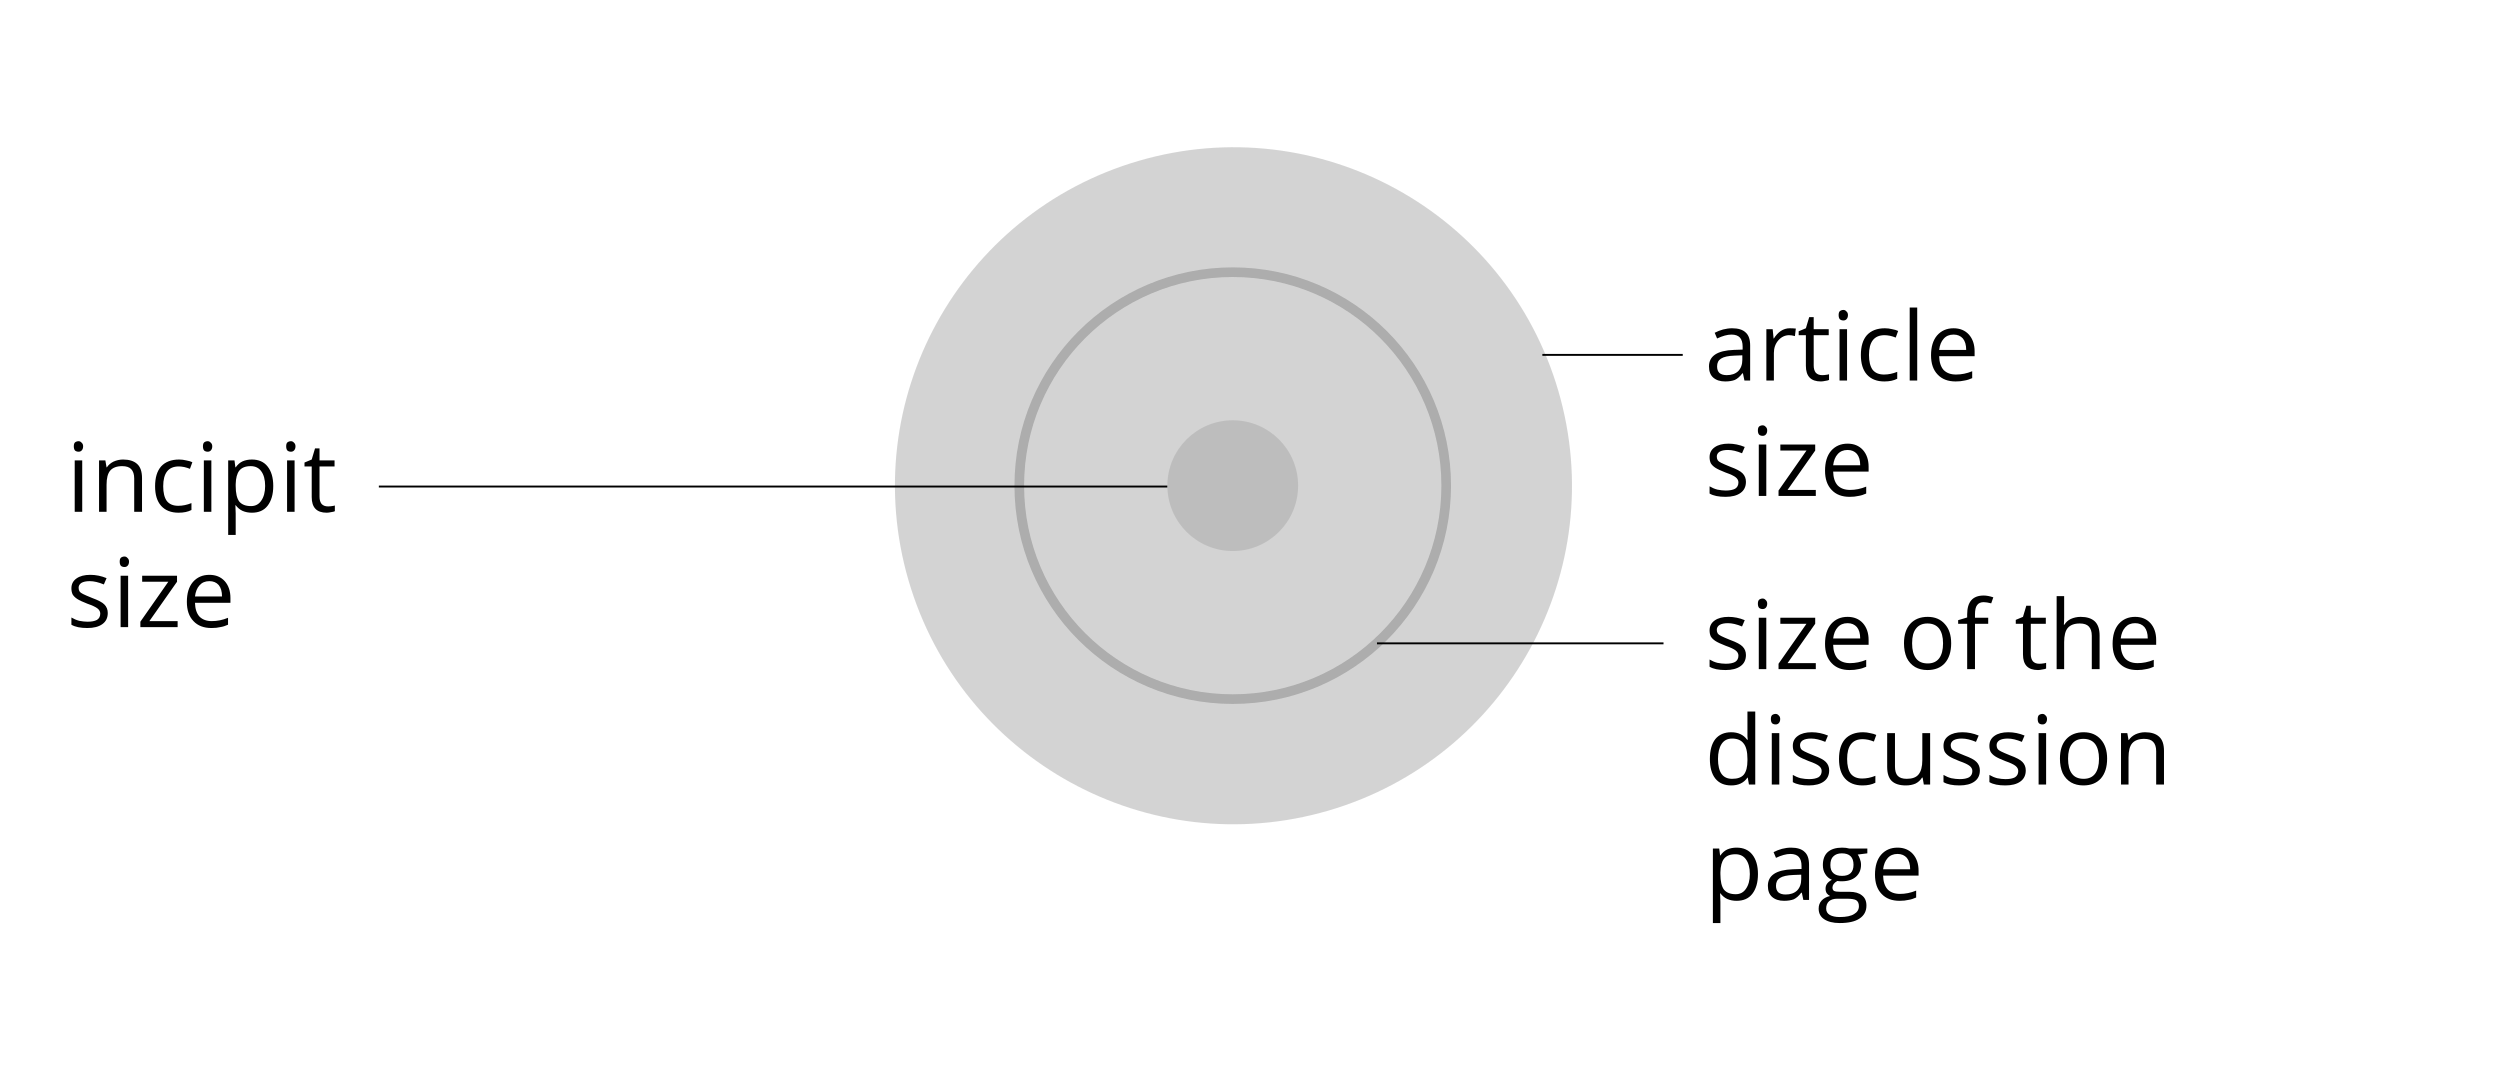
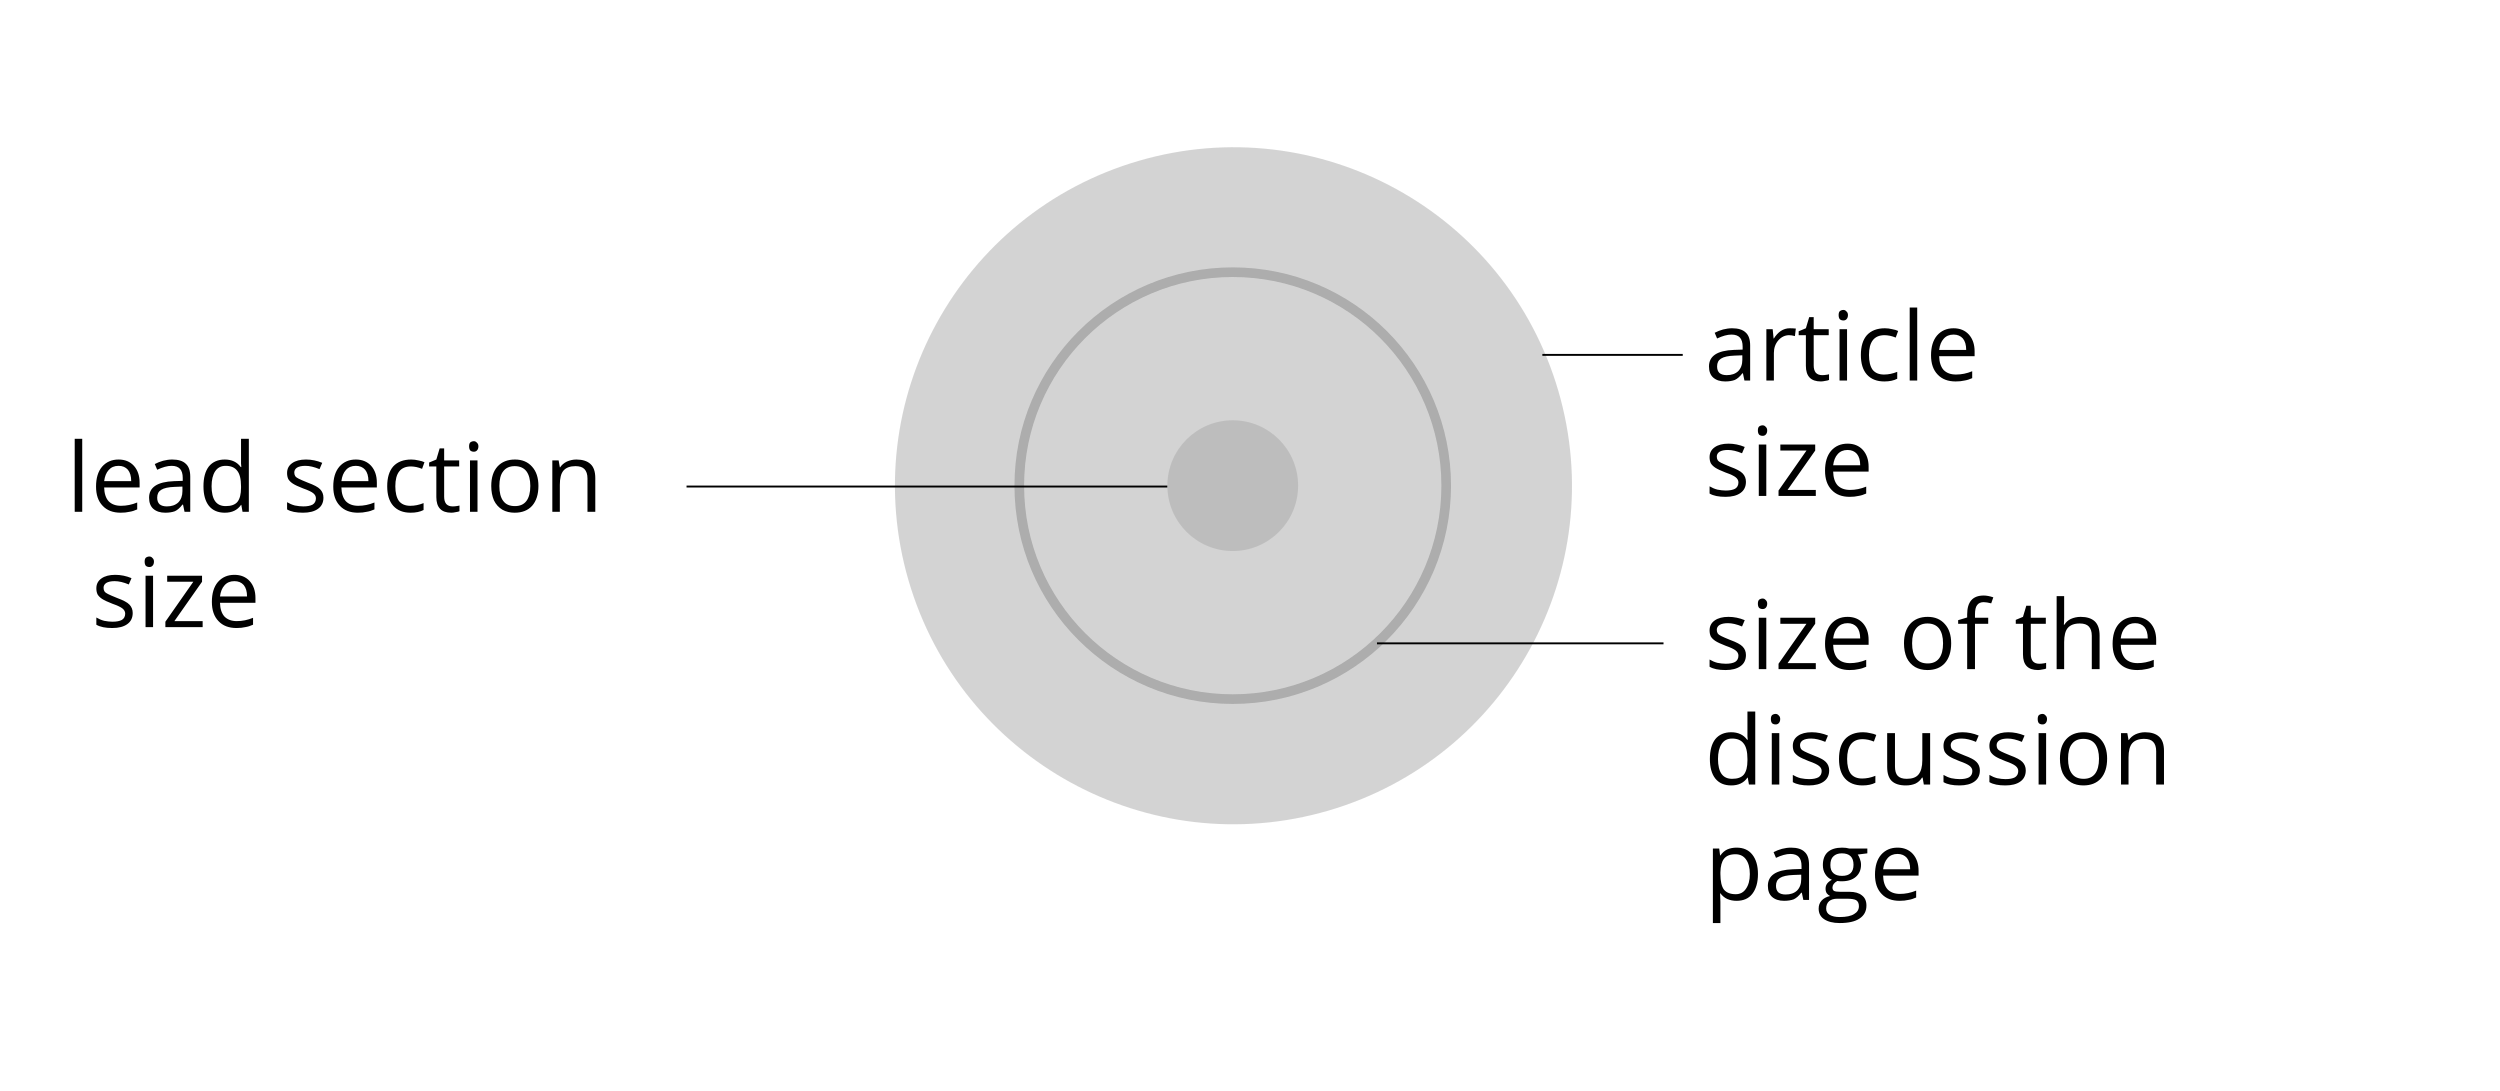
<svg xmlns="http://www.w3.org/2000/svg" version="1.1" id="Livello_1" x="0px" y="0px" viewBox="0 0 130 56.7" style="enable-background:new 0 0 130 56.7;" xml:space="preserve">
  <style type="text/css">
	.st0{opacity:0.5;fill:#A8A8A8;enable-background:new    ;}
	.st1{opacity:0.9;fill:none;stroke:#A8A8A8;stroke-width:0.5;enable-background:new    ;}
	.st2{font-family:'OpenSans', Arial, Helvetica, sans-serif;}
	.st3{font-size:5px;}
	.st4{fill:none;stroke:#000000;stroke-width:0.1;stroke-miterlimit:10;}
	.st5{fill:none;stroke:#A8A8A8;stroke-width:0.5;stroke-dasharray:2.956,2.956;}
</style>
  <g transform="translate(560.8027,694.054)">
    <ellipse transform="matrix(0.96 -0.2799 0.2799 0.96 167.3665 -165.7726)" class="st0" cx="-496.7" cy="-668.8" rx="17.6" ry="17.6" />
    <circle class="st0" cx="-496.7" cy="-668.8" r="3.4" />
    <circle class="st1" cx="-496.7" cy="-668.8" r="11.1" />
-     <text transform="matrix(1 0 0 1 -472.1701 -674.2653)" class="st2 st3">article </text>
+     <text transform="matrix(1 0 0 1 -472.1701 -674.2653)" class="st2 st3">article</text>
    <text transform="matrix(1 0 0 1 -472.1701 -668.2653)" class="st2 st3">size</text>
    <line class="st4" x1="-480.6" y1="-675.6" x2="-473.3" y2="-675.6" />
    <text transform="matrix(1 0 0 1 -472.1701 -659.2584)" class="st2 st3">size of the</text>
    <text transform="matrix(1 0 0 1 -472.1701 -653.2584)" class="st2 st3">discussion</text>
    <text transform="matrix(1 0 0 1 -472.1701 -647.2584)" class="st2 st3">page</text>
    <line class="st4" x1="-489.2" y1="-660.6" x2="-474.3" y2="-660.6" />
-     <text transform="matrix(1 0 0 1 -557.3552 -667.4399)" class="st2 st3">incipit </text>
-     <text transform="matrix(1 0 0 1 -557.3552 -661.4438)" class="st2 st3">size</text>
+     <text transform="matrix(1 0 0 1 -557.3552 -667.4399)" class="st2 st3">lead section</text>
+     <text transform="matrix(1 0 0 1 -557.3552 -661.4438)" class="st2 st3"> size</text>
  </g>
  <path class="st5" d="M64.1,25.3" />
-   <line class="st4" x1="19.7" y1="25.3" x2="60.7" y2="25.3" />
+   <line class="st4" x1="35.7" y1="25.3" x2="60.7" y2="25.3" />
</svg>
